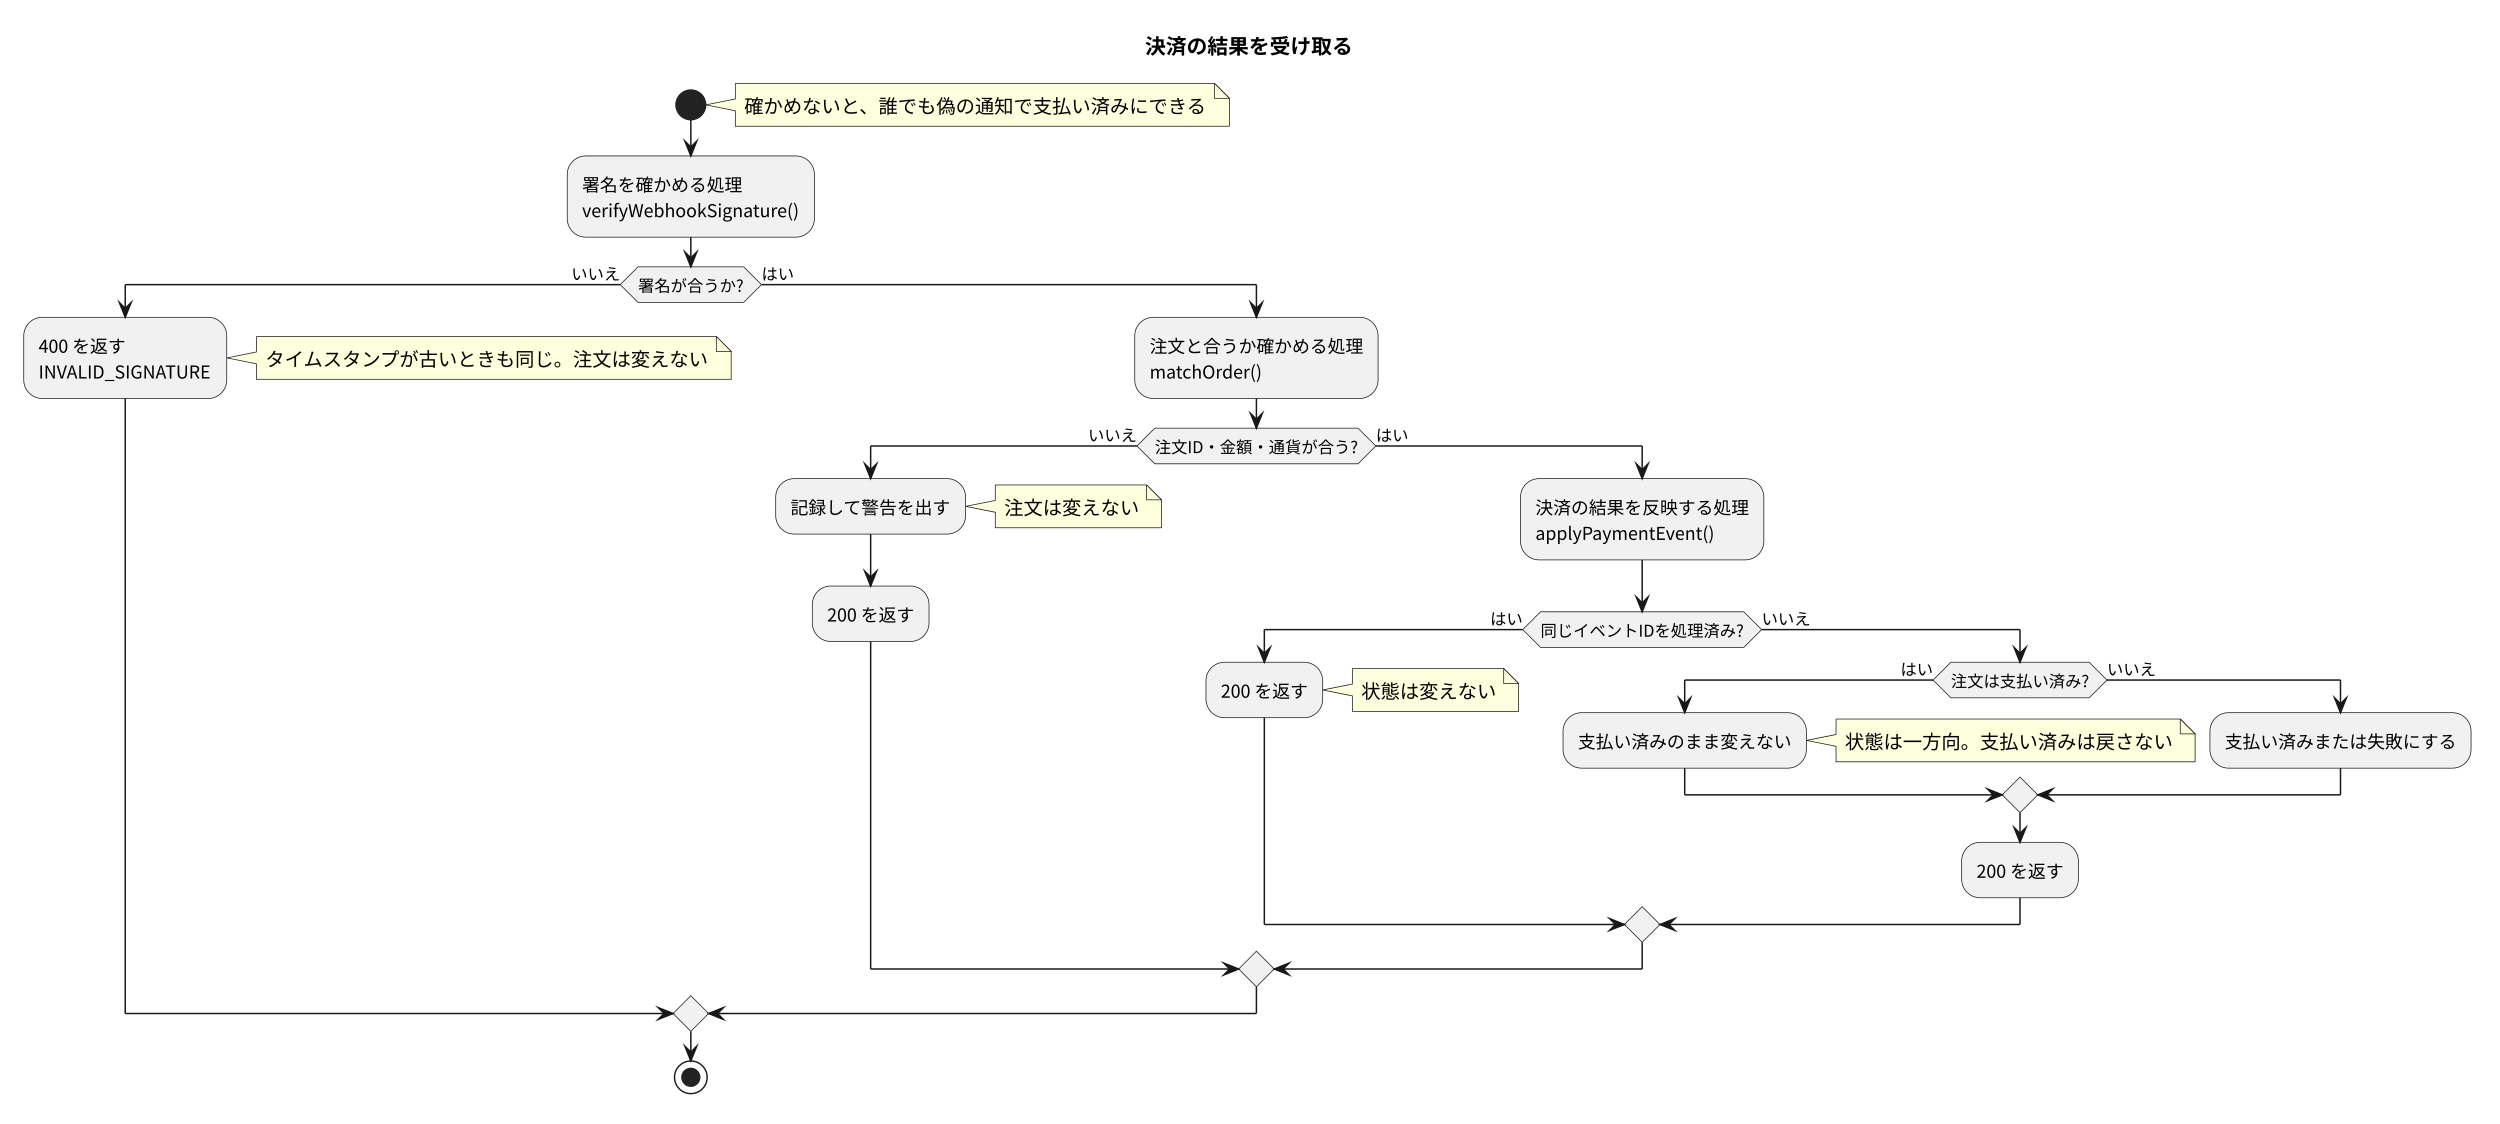
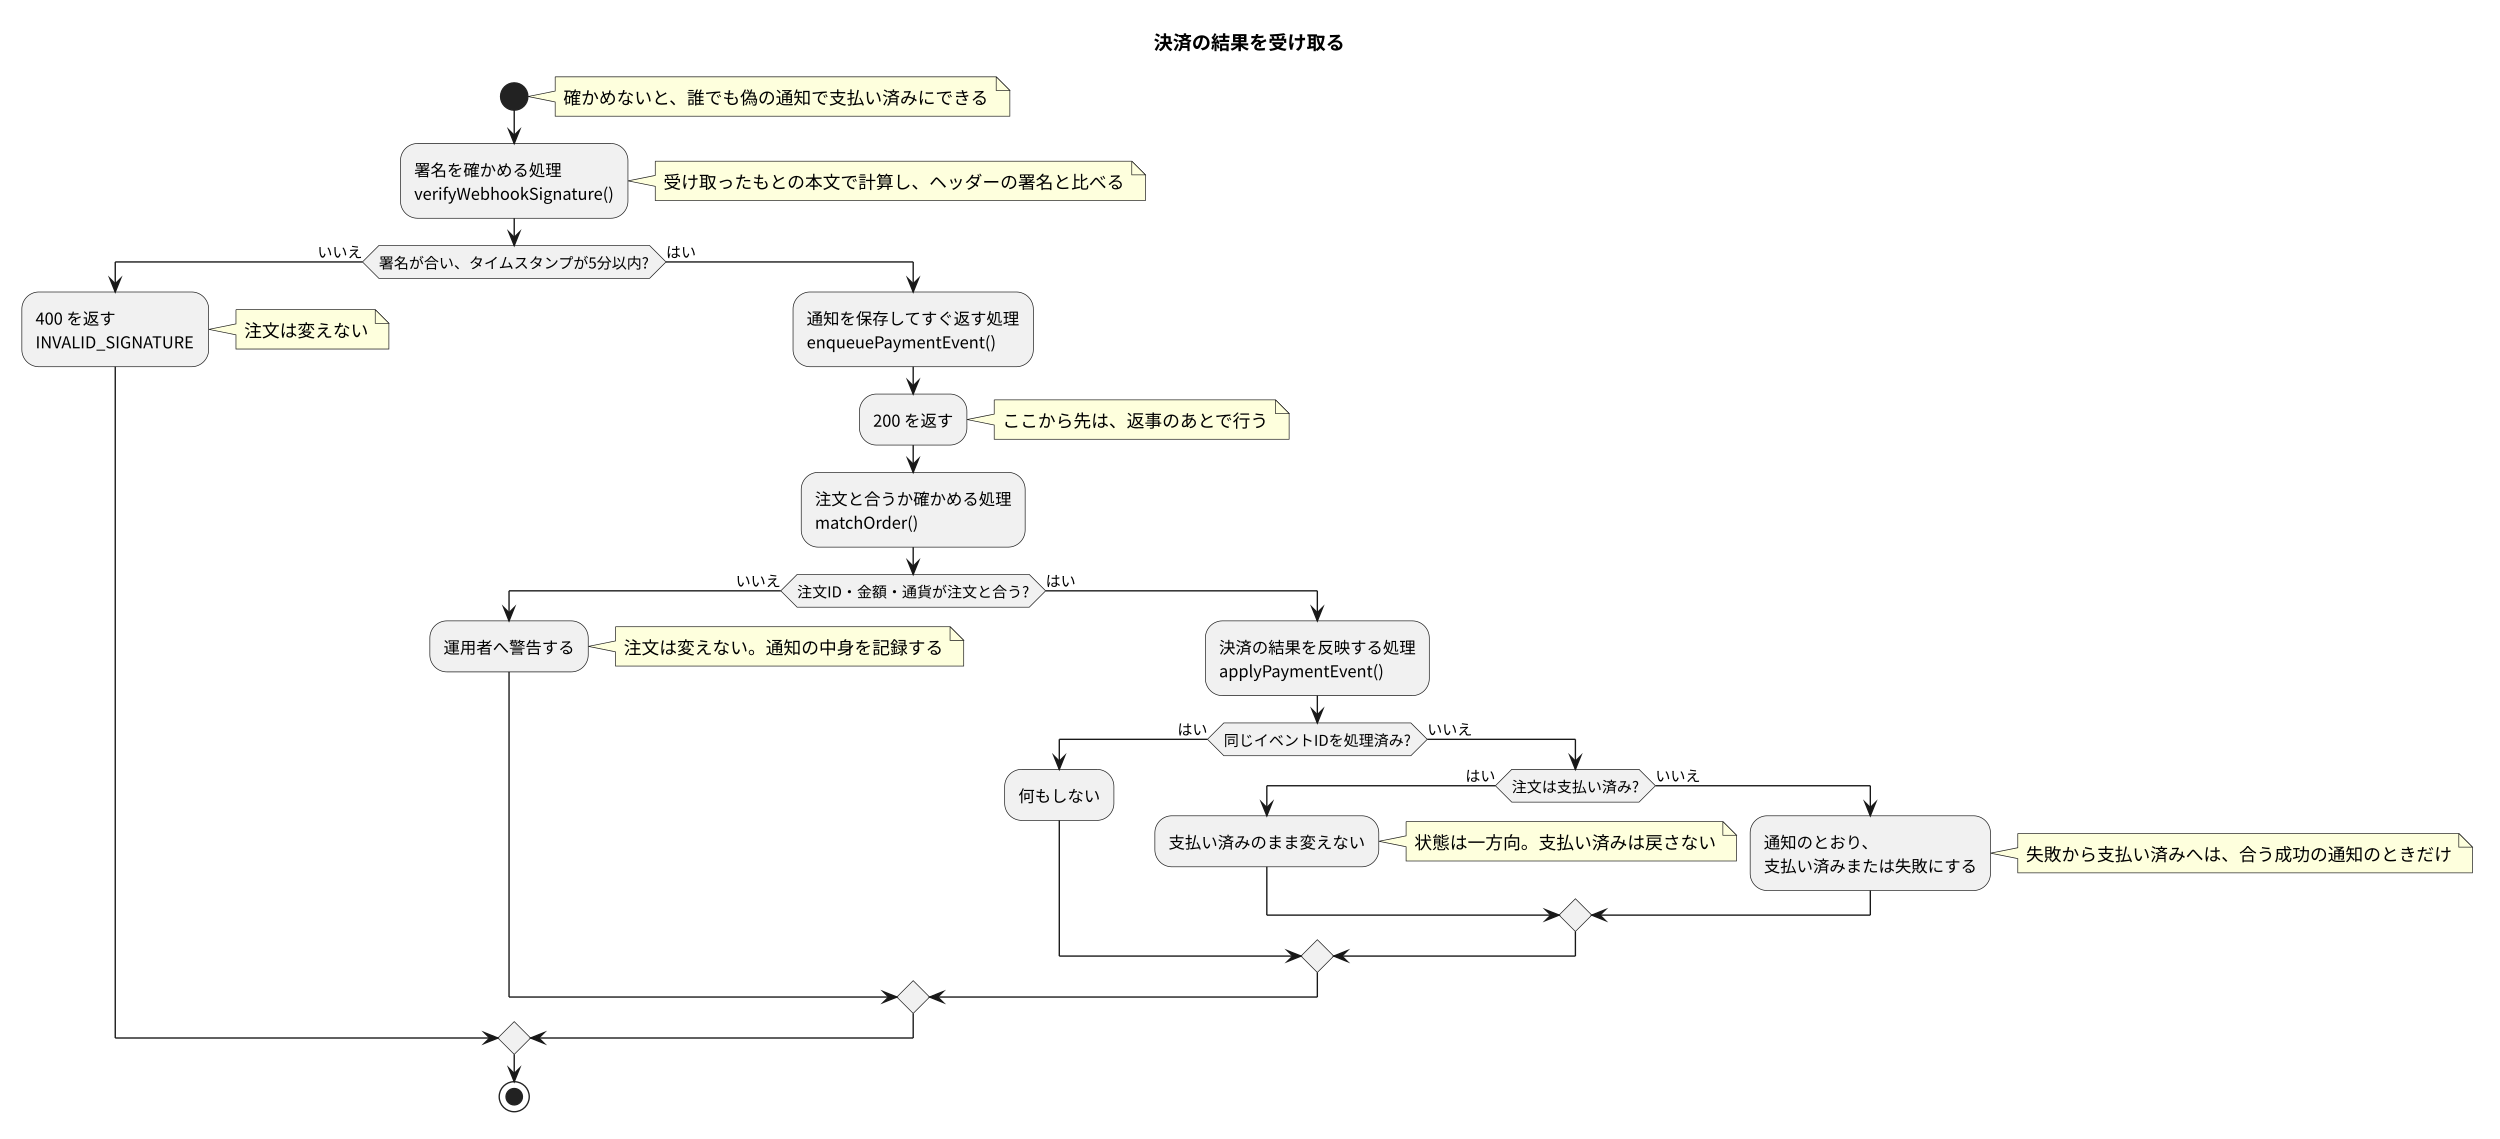
- <svg xmlns="http://www.w3.org/2000/svg" version="1.1" data-diagram-type="ACTIVITY" style="width:1685px;height:757px;background:#FFFFFF;" width="1685px" height="757px" viewBox="0 0 1685 757" zoomAndPan="magnify" preserveAspectRatio="none" contentStyleType="text/css">
+ <svg xmlns="http://www.w3.org/2000/svg" version="1.1" data-diagram-type="ACTIVITY" style="width:1831px;height:834px;background:#FFFFFF;" width="1831px" height="834px" viewBox="0 0 1831 834" zoomAndPan="magnify" preserveAspectRatio="none" contentStyleType="text/css">
  <defs />
  <g font-family="sans-serif" lengthAdjust="spacing">
    <g class="title" data-source-line="7">
-       <text x="771.747" y="36.24" fill="#000" font-size="14" textLength="139.999" font-weight="700" font-family="'Noto Sans CJK JP'">決済の結果を受け取る</text>
+       <text x="844.913" y="36.24" fill="#000" font-size="14" textLength="139.999" font-weight="700" font-family="'Noto Sans CJK JP'">決済の結果を受け取る</text>
    </g>
-     <path d="M495.617,56.272 L495.617,66.684 L475.617,70.684 L495.617,74.684 L495.617,85.096 A0,0 0 0 0 495.617,85.096 L828.617,85.096 A0,0 0 0 0 828.617,85.096 L828.617,66.272 L818.617,56.272 L495.617,56.272 A0,0 0 0 0 495.617,56.272" style="stroke:#181818;stroke-width:0.5;" fill="#FEFFDD" />
-     <path d="M818.617,56.272 L818.617,66.272 L828.617,66.272 L818.617,56.272" style="stroke:#181818;stroke-width:0.5;" fill="#FEFFDD" />
-     <text x="501.617" y="76.352" fill="#000" font-size="13" textLength="312" font-family="'Noto Sans CJK JP'">確かめないと、誰でも偽の通知で支払い済みにできる</text>
-     <ellipse cx="465.617" cy="70.684" rx="10" ry="10" fill="#222" style="stroke:#222;stroke-width:1;" />
-     <rect x="382.326" y="105.096" width="166.581" height="54.752" fill="#F1F1F1" style="stroke:#181818;stroke-width:0.5;" rx="12.5" ry="12.5" />
-     <text x="392.326" y="129.016" fill="#000" font-size="12" textLength="108.001" font-family="'Noto Sans CJK JP'">署名を確かめる処理</text>
-     <text x="392.326" y="146.392" fill="#000" font-size="12" textLength="146.581" font-family="'Noto Sans CJK JP'">verifyWebhookSignature()</text>
-     <polygon points="430.01,179.848,501.223,179.848,513.223,191.848,501.223,203.848,430.01,203.848,418.01,191.848,430.01,179.848" fill="#F1F1F1" style="stroke:#181818;stroke-width:0.5;stroke-linejoin:miter;stroke-miterlimit:10;" />
-     <text x="430.01" y="196.644" fill="#000" font-size="11" textLength="71.214" font-family="'Noto Sans CJK JP'">署名が合うか?</text>
-     <text x="385.01" y="188.68" fill="#000" font-size="11" textLength="33" font-family="'Noto Sans CJK JP'">いいえ</text>
-     <text x="513.223" y="188.68" fill="#000" font-size="11" textLength="22" font-family="'Noto Sans CJK JP'">はい</text>
-     <path d="M172.821,226.812 L172.821,237.224 L152.821,241.224 L172.821,245.224 L172.821,255.636 A0,0 0 0 0 172.821,255.636 L492.821,255.636 A0,0 0 0 0 492.821,255.636 L492.821,236.812 L482.821,226.812 L172.821,226.812 A0,0 0 0 0 172.821,226.812" style="stroke:#181818;stroke-width:0.5;" fill="#FEFFDD" />
-     <path d="M482.821,226.812 L482.821,236.812 L492.821,236.812 L482.821,226.812" style="stroke:#181818;stroke-width:0.5;" fill="#FEFFDD" />
-     <text x="178.821" y="246.892" fill="#000" font-size="13" textLength="299" font-family="'Noto Sans CJK JP'">タイムスタンプが古いときも同じ。注文は変えない</text>
+     <path d="M406.616,56.272 L406.616,66.684 L386.616,70.684 L406.616,74.684 L406.616,85.096 A0,0 0 0 0 406.616,85.096 L739.617,85.096 A0,0 0 0 0 739.617,85.096 L739.617,66.272 L729.617,56.272 L406.616,56.272 A0,0 0 0 0 406.616,56.272" style="stroke:#181818;stroke-width:0.5;" fill="#FEFFDD" />
+     <path d="M729.617,56.272 L729.617,66.272 L739.617,66.272 L729.617,56.272" style="stroke:#181818;stroke-width:0.5;" fill="#FEFFDD" />
+     <text x="412.616" y="76.352" fill="#000" font-size="13" textLength="312" font-family="'Noto Sans CJK JP'">確かめないと、誰でも偽の通知で支払い済みにできる</text>
+     <ellipse cx="376.616" cy="70.684" rx="10" ry="10" fill="#222" style="stroke:#222;stroke-width:1;" />
+     <path d="M479.907,118.06 L479.907,128.472 L459.907,132.472 L479.907,136.472 L479.907,146.884 A0,0 0 0 0 479.907,146.884 L838.907,146.884 A0,0 0 0 0 838.907,146.884 L838.907,128.06 L828.907,118.06 L479.907,118.06 A0,0 0 0 0 479.907,118.06" style="stroke:#181818;stroke-width:0.5;" fill="#FEFFDD" />
+     <path d="M828.907,118.06 L828.907,128.06 L838.907,128.06 L828.907,118.06" style="stroke:#181818;stroke-width:0.5;" fill="#FEFFDD" />
+     <text x="485.907" y="138.14" fill="#000" font-size="13" textLength="338" font-family="'Noto Sans CJK JP'">受け取ったもとの本文で計算し、ヘッダーの署名と比べる</text>
+     <rect x="293.326" y="105.096" width="166.581" height="54.752" fill="#F1F1F1" style="stroke:#181818;stroke-width:0.5;" rx="12.5" ry="12.5" />
+     <text x="303.326" y="129.016" fill="#000" font-size="12" textLength="108.001" font-family="'Noto Sans CJK JP'">署名を確かめる処理</text>
+     <text x="303.326" y="146.392" fill="#000" font-size="12" textLength="146.581" font-family="'Noto Sans CJK JP'">verifyWebhookSignature()</text>
+     <polygon points="277.457,179.848,475.775,179.848,487.775,191.848,475.775,203.848,277.457,203.848,265.457,191.848,277.457,179.848" fill="#F1F1F1" style="stroke:#181818;stroke-width:0.5;stroke-linejoin:miter;stroke-miterlimit:10;" />
+     <text x="277.457" y="196.644" fill="#000" font-size="11" textLength="198.318" font-family="'Noto Sans CJK JP'">署名が合い、タイムスタンプが5分以内?</text>
+     <text x="232.458" y="188.68" fill="#000" font-size="11" textLength="33" font-family="'Noto Sans CJK JP'">いいえ</text>
+     <text x="487.775" y="188.68" fill="#000" font-size="11" textLength="22" font-family="'Noto Sans CJK JP'">はい</text>
+     <path d="M172.821,226.812 L172.821,237.224 L152.821,241.224 L172.821,245.224 L172.821,255.636 A0,0 0 0 0 172.821,255.636 L284.821,255.636 A0,0 0 0 0 284.821,255.636 L284.821,236.812 L274.821,226.812 L172.821,226.812 A0,0 0 0 0 172.821,226.812" style="stroke:#181818;stroke-width:0.5;" fill="#FEFFDD" />
+     <path d="M274.821,226.812 L274.821,236.812 L284.821,236.812 L274.821,226.812" style="stroke:#181818;stroke-width:0.5;" fill="#FEFFDD" />
+     <text x="178.821" y="246.892" fill="#000" font-size="13" textLength="91" font-family="'Noto Sans CJK JP'">注文は変えない</text>
    <rect x="16" y="213.848" width="136.821" height="54.752" fill="#F1F1F1" style="stroke:#181818;stroke-width:0.5;" rx="12.5" ry="12.5" />
    <text x="26" y="237.768" fill="#000" font-size="12" textLength="58.668" font-family="'Noto Sans CJK JP'">400 を返す</text>
    <text x="26" y="255.144" fill="#000" font-size="12" textLength="116.821" font-family="'Noto Sans CJK JP'">INVALID_SIGNATURE</text>
-     <rect x="764.822" y="213.848" width="164.001" height="54.752" fill="#F1F1F1" style="stroke:#181818;stroke-width:0.5;" rx="12.5" ry="12.5" />
-     <text x="774.822" y="237.768" fill="#000" font-size="12" textLength="144.001" font-family="'Noto Sans CJK JP'">注文と合うか確かめる処理</text>
-     <text x="774.822" y="255.144" fill="#000" font-size="12" textLength="76.213" font-family="'Noto Sans CJK JP'">matchOrder()</text>
-     <polygon points="778.321,288.6,915.325,288.6,927.325,300.6,915.325,312.6,778.321,312.6,766.321,300.6,778.321,288.6" fill="#F1F1F1" style="stroke:#181818;stroke-width:0.5;stroke-linejoin:miter;stroke-miterlimit:10;" />
-     <text x="778.321" y="305.396" fill="#000" font-size="11" textLength="137.004" font-family="'Noto Sans CJK JP'">注文ID・金額・通貨が合う?</text>
-     <text x="733.321" y="297.432" fill="#000" font-size="11" textLength="33" font-family="'Noto Sans CJK JP'">いいえ</text>
-     <text x="927.325" y="297.432" fill="#000" font-size="11" textLength="22" font-family="'Noto Sans CJK JP'">はい</text>
-     <path d="M670.822,326.876 L670.822,337.288 L650.822,341.288 L670.822,345.288 L670.822,355.7 A0,0 0 0 0 670.822,355.7 L782.822,355.7 A0,0 0 0 0 782.822,355.7 L782.822,336.876 L772.822,326.876 L670.822,326.876 A0,0 0 0 0 670.822,326.876" style="stroke:#181818;stroke-width:0.5;" fill="#FEFFDD" />
-     <path d="M772.822,326.876 L772.822,336.876 L782.822,336.876 L772.822,326.876" style="stroke:#181818;stroke-width:0.5;" fill="#FEFFDD" />
-     <text x="676.822" y="346.956" fill="#000" font-size="13" textLength="91" font-family="'Noto Sans CJK JP'">注文は変えない</text>
-     <rect x="522.821" y="322.6" width="128.001" height="37.376" fill="#F1F1F1" style="stroke:#181818;stroke-width:0.5;" rx="12.5" ry="12.5" />
-     <text x="532.821" y="346.521" fill="#000" font-size="12" textLength="108.001" font-family="'Noto Sans CJK JP'">記録して警告を出す</text>
-     <rect x="547.487" y="394.977" width="78.668" height="37.376" fill="#F1F1F1" style="stroke:#181818;stroke-width:0.5;" rx="12.5" ry="12.5" />
-     <text x="557.487" y="418.897" fill="#000" font-size="12" textLength="58.668" font-family="'Noto Sans CJK JP'">200 を返す</text>
-     <rect x="1024.824" y="322.6" width="164.001" height="54.752" fill="#F1F1F1" style="stroke:#181818;stroke-width:0.5;" rx="12.5" ry="12.5" />
-     <text x="1034.824" y="346.521" fill="#000" font-size="12" textLength="144.001" font-family="'Noto Sans CJK JP'">決済の結果を反映する処理</text>
-     <text x="1034.824" y="363.897" fill="#000" font-size="12" textLength="121.429" font-family="'Noto Sans CJK JP'">applyPaymentEvent()</text>
-     <polygon points="1038.322,412.353,1175.326,412.353,1187.326,424.353,1175.326,436.353,1038.322,436.353,1026.322,424.353,1038.322,412.353" fill="#F1F1F1" style="stroke:#181818;stroke-width:0.5;stroke-linejoin:miter;stroke-miterlimit:10;" />
-     <text x="1038.322" y="429.149" fill="#000" font-size="11" textLength="137.004" font-family="'Noto Sans CJK JP'">同じイベントIDを処理済み?</text>
-     <text x="1004.322" y="421.185" fill="#000" font-size="11" textLength="22" font-family="'Noto Sans CJK JP'">はい</text>
-     <text x="1187.326" y="421.185" fill="#000" font-size="11" textLength="33" font-family="'Noto Sans CJK JP'">いいえ</text>
-     <path d="M911.49,450.629 L911.49,461.041 L891.49,465.041 L911.49,469.041 L911.49,479.453 A0,0 0 0 0 911.49,479.453 L1023.491,479.453 A0,0 0 0 0 1023.491,479.453 L1023.491,460.629 L1013.491,450.629 L911.49,450.629 A0,0 0 0 0 911.49,450.629" style="stroke:#181818;stroke-width:0.5;" fill="#FEFFDD" />
-     <path d="M1013.491,450.629 L1013.491,460.629 L1023.491,460.629 L1013.491,450.629" style="stroke:#181818;stroke-width:0.5;" fill="#FEFFDD" />
-     <text x="917.49" y="470.709" fill="#000" font-size="13" textLength="91" font-family="'Noto Sans CJK JP'">状態は変えない</text>
-     <rect x="812.822" y="446.353" width="78.668" height="37.376" fill="#F1F1F1" style="stroke:#181818;stroke-width:0.5;" rx="12.5" ry="12.5" />
-     <text x="822.822" y="470.273" fill="#000" font-size="12" textLength="58.668" font-family="'Noto Sans CJK JP'">200 を返す</text>
-     <polygon points="1314.885,446.353,1408.099,446.353,1420.099,458.353,1408.099,470.353,1314.885,470.353,1302.885,458.353,1314.885,446.353" fill="#F1F1F1" style="stroke:#181818;stroke-width:0.5;stroke-linejoin:miter;stroke-miterlimit:10;" />
-     <text x="1314.885" y="463.149" fill="#000" font-size="11" textLength="93.213" font-family="'Noto Sans CJK JP'">注文は支払い済み?</text>
-     <text x="1280.885" y="455.185" fill="#000" font-size="11" textLength="22" font-family="'Noto Sans CJK JP'">はい</text>
-     <text x="1420.099" y="455.185" fill="#000" font-size="11" textLength="33" font-family="'Noto Sans CJK JP'">いいえ</text>
-     <path d="M1237.492,484.629 L1237.492,495.041 L1217.492,499.041 L1237.492,503.041 L1237.492,513.453 A0,0 0 0 0 1237.492,513.453 L1479.492,513.453 A0,0 0 0 0 1479.492,513.453 L1479.492,494.629 L1469.492,484.629 L1237.492,484.629 A0,0 0 0 0 1237.492,484.629" style="stroke:#181818;stroke-width:0.5;" fill="#FEFFDD" />
-     <path d="M1469.492,484.629 L1469.492,494.629 L1479.492,494.629 L1469.492,484.629" style="stroke:#181818;stroke-width:0.5;" fill="#FEFFDD" />
-     <text x="1243.492" y="504.709" fill="#000" font-size="13" textLength="221" font-family="'Noto Sans CJK JP'">状態は一方向。支払い済みは戻さない</text>
-     <rect x="1053.491" y="480.353" width="164.001" height="37.376" fill="#F1F1F1" style="stroke:#181818;stroke-width:0.5;" rx="12.5" ry="12.5" />
-     <text x="1063.491" y="504.273" fill="#000" font-size="12" textLength="144.001" font-family="'Noto Sans CJK JP'">支払い済みのまま変えない</text>
-     <rect x="1489.492" y="480.353" width="176.001" height="37.376" fill="#F1F1F1" style="stroke:#181818;stroke-width:0.5;" rx="12.5" ry="12.5" />
-     <text x="1499.492" y="504.273" fill="#000" font-size="12" textLength="156.001" font-family="'Noto Sans CJK JP'">支払い済みまたは失敗にする</text>
-     <polygon points="1361.492,523.729,1373.492,535.729,1361.492,547.729,1349.492,535.729,1361.492,523.729" fill="#F1F1F1" style="stroke:#181818;stroke-width:0.5;stroke-linejoin:miter;stroke-miterlimit:10;" />
-     <rect x="1322.158" y="567.729" width="78.668" height="37.376" fill="#F1F1F1" style="stroke:#181818;stroke-width:0.5;" rx="12.5" ry="12.5" />
-     <text x="1332.158" y="591.649" fill="#000" font-size="12" textLength="58.668" font-family="'Noto Sans CJK JP'">200 を返す</text>
-     <polygon points="1106.824,611.105,1118.824,623.105,1106.824,635.105,1094.824,623.105,1106.824,611.105" fill="#F1F1F1" style="stroke:#181818;stroke-width:0.5;stroke-linejoin:miter;stroke-miterlimit:10;" />
-     <polygon points="846.823,641.105,858.823,653.105,846.823,665.105,834.823,653.105,846.823,641.105" fill="#F1F1F1" style="stroke:#181818;stroke-width:0.5;stroke-linejoin:miter;stroke-miterlimit:10;" />
-     <polygon points="465.617,671.105,477.617,683.105,465.617,695.105,453.617,683.105,465.617,671.105" fill="#F1F1F1" style="stroke:#181818;stroke-width:0.5;stroke-linejoin:miter;stroke-miterlimit:10;" />
-     <ellipse cx="465.617" cy="726.105" rx="11" ry="11" fill="none" style="stroke:#222;stroke-width:1;" />
-     <ellipse cx="465.617" cy="726.105" rx="6" ry="6" fill="#222" style="stroke:#222;stroke-width:1;" />
-     <line x1="465.617" y1="80.684" x2="465.617" y2="105.096" style="stroke:#181818;stroke-width:1;" />
-     <polygon points="461.617,95.096,465.617,105.096,469.617,95.096,465.617,99.096" fill="#181818" style="stroke:#181818;stroke-width:1;stroke-linejoin:miter;stroke-miterlimit:10;" />
-     <line x1="586.822" y1="359.977" x2="586.822" y2="394.977" style="stroke:#181818;stroke-width:1;" />
-     <polygon points="582.822,384.977,586.822,394.977,590.822,384.977,586.822,388.977" fill="#181818" style="stroke:#181818;stroke-width:1;stroke-linejoin:miter;stroke-miterlimit:10;" />
-     <line x1="1302.885" y1="458.353" x2="1135.491" y2="458.353" style="stroke:#181818;stroke-width:1;" />
-     <line x1="1135.491" y1="458.353" x2="1135.491" y2="480.353" style="stroke:#181818;stroke-width:1;" />
-     <polygon points="1131.491,470.353,1135.491,480.353,1139.491,470.353,1135.491,474.353" fill="#181818" style="stroke:#181818;stroke-width:1;stroke-linejoin:miter;stroke-miterlimit:10;" />
-     <line x1="1420.099" y1="458.353" x2="1577.493" y2="458.353" style="stroke:#181818;stroke-width:1;" />
-     <line x1="1577.493" y1="458.353" x2="1577.493" y2="480.353" style="stroke:#181818;stroke-width:1;" />
-     <polygon points="1573.493,470.353,1577.493,480.353,1581.493,470.353,1577.493,474.353" fill="#181818" style="stroke:#181818;stroke-width:1;stroke-linejoin:miter;stroke-miterlimit:10;" />
-     <line x1="1135.491" y1="517.729" x2="1135.491" y2="535.729" style="stroke:#181818;stroke-width:1;" />
-     <line x1="1135.491" y1="535.729" x2="1349.492" y2="535.729" style="stroke:#181818;stroke-width:1;" />
-     <polygon points="1339.492,531.729,1349.492,535.729,1339.492,539.729,1343.492,535.729" fill="#181818" style="stroke:#181818;stroke-width:1;stroke-linejoin:miter;stroke-miterlimit:10;" />
-     <line x1="1577.493" y1="517.729" x2="1577.493" y2="535.729" style="stroke:#181818;stroke-width:1;" />
-     <line x1="1577.493" y1="535.729" x2="1373.492" y2="535.729" style="stroke:#181818;stroke-width:1;" />
-     <polygon points="1383.492,531.729,1373.492,535.729,1383.492,539.729,1379.492,535.729" fill="#181818" style="stroke:#181818;stroke-width:1;stroke-linejoin:miter;stroke-miterlimit:10;" />
-     <line x1="1361.492" y1="547.729" x2="1361.492" y2="567.729" style="stroke:#181818;stroke-width:1;" />
-     <polygon points="1357.492,557.729,1361.492,567.729,1365.492,557.729,1361.492,561.729" fill="#181818" style="stroke:#181818;stroke-width:1;stroke-linejoin:miter;stroke-miterlimit:10;" />
-     <line x1="1026.322" y1="424.353" x2="852.156" y2="424.353" style="stroke:#181818;stroke-width:1;" />
-     <line x1="852.156" y1="424.353" x2="852.156" y2="446.353" style="stroke:#181818;stroke-width:1;" />
-     <polygon points="848.156,436.353,852.156,446.353,856.156,436.353,852.156,440.353" fill="#181818" style="stroke:#181818;stroke-width:1;stroke-linejoin:miter;stroke-miterlimit:10;" />
-     <line x1="1187.326" y1="424.353" x2="1361.492" y2="424.353" style="stroke:#181818;stroke-width:1;" />
-     <line x1="1361.492" y1="424.353" x2="1361.492" y2="446.353" style="stroke:#181818;stroke-width:1;" />
-     <polygon points="1357.492,436.353,1361.492,446.353,1365.492,436.353,1361.492,440.353" fill="#181818" style="stroke:#181818;stroke-width:1;stroke-linejoin:miter;stroke-miterlimit:10;" />
-     <line x1="852.156" y1="483.729" x2="852.156" y2="623.105" style="stroke:#181818;stroke-width:1;" />
-     <line x1="852.156" y1="623.105" x2="1094.824" y2="623.105" style="stroke:#181818;stroke-width:1;" />
-     <polygon points="1084.824,619.105,1094.824,623.105,1084.824,627.105,1088.824,623.105" fill="#181818" style="stroke:#181818;stroke-width:1;stroke-linejoin:miter;stroke-miterlimit:10;" />
-     <line x1="1361.492" y1="605.105" x2="1361.492" y2="623.105" style="stroke:#181818;stroke-width:1;" />
-     <line x1="1361.492" y1="623.105" x2="1118.824" y2="623.105" style="stroke:#181818;stroke-width:1;" />
-     <polygon points="1128.824,619.105,1118.824,623.105,1128.824,627.105,1124.824,623.105" fill="#181818" style="stroke:#181818;stroke-width:1;stroke-linejoin:miter;stroke-miterlimit:10;" />
-     <line x1="1106.824" y1="377.353" x2="1106.824" y2="412.353" style="stroke:#181818;stroke-width:1;" />
-     <polygon points="1102.824,402.353,1106.824,412.353,1110.824,402.353,1106.824,406.353" fill="#181818" style="stroke:#181818;stroke-width:1;stroke-linejoin:miter;stroke-miterlimit:10;" />
-     <line x1="766.321" y1="300.6" x2="586.822" y2="300.6" style="stroke:#181818;stroke-width:1;" />
-     <line x1="586.822" y1="300.6" x2="586.822" y2="322.6" style="stroke:#181818;stroke-width:1;" />
-     <polygon points="582.822,312.6,586.822,322.6,590.822,312.6,586.822,316.6" fill="#181818" style="stroke:#181818;stroke-width:1;stroke-linejoin:miter;stroke-miterlimit:10;" />
-     <line x1="927.325" y1="300.6" x2="1106.824" y2="300.6" style="stroke:#181818;stroke-width:1;" />
-     <line x1="1106.824" y1="300.6" x2="1106.824" y2="322.6" style="stroke:#181818;stroke-width:1;" />
-     <polygon points="1102.824,312.6,1106.824,322.6,1110.824,312.6,1106.824,316.6" fill="#181818" style="stroke:#181818;stroke-width:1;stroke-linejoin:miter;stroke-miterlimit:10;" />
-     <line x1="586.822" y1="432.353" x2="586.822" y2="653.105" style="stroke:#181818;stroke-width:1;" />
-     <line x1="586.822" y1="653.105" x2="834.823" y2="653.105" style="stroke:#181818;stroke-width:1;" />
-     <polygon points="824.823,649.105,834.823,653.105,824.823,657.105,828.823,653.105" fill="#181818" style="stroke:#181818;stroke-width:1;stroke-linejoin:miter;stroke-miterlimit:10;" />
-     <line x1="1106.824" y1="635.105" x2="1106.824" y2="653.105" style="stroke:#181818;stroke-width:1;" />
-     <line x1="1106.824" y1="653.105" x2="858.823" y2="653.105" style="stroke:#181818;stroke-width:1;" />
-     <polygon points="868.823,649.105,858.823,653.105,868.823,657.105,864.823,653.105" fill="#181818" style="stroke:#181818;stroke-width:1;stroke-linejoin:miter;stroke-miterlimit:10;" />
-     <line x1="846.823" y1="268.6" x2="846.823" y2="288.6" style="stroke:#181818;stroke-width:1;" />
-     <polygon points="842.823,278.6,846.823,288.6,850.823,278.6,846.823,282.6" fill="#181818" style="stroke:#181818;stroke-width:1;stroke-linejoin:miter;stroke-miterlimit:10;" />
-     <line x1="418.01" y1="191.848" x2="84.41" y2="191.848" style="stroke:#181818;stroke-width:1;" />
+     <rect x="580.821" y="213.848" width="176.001" height="54.752" fill="#F1F1F1" style="stroke:#181818;stroke-width:0.5;" rx="12.5" ry="12.5" />
+     <text x="590.821" y="237.768" fill="#000" font-size="12" textLength="156.001" font-family="'Noto Sans CJK JP'">通知を保存してすぐ返す処理</text>
+     <text x="590.821" y="255.144" fill="#000" font-size="12" textLength="139.405" font-family="'Noto Sans CJK JP'">enqueuePaymentEvent()</text>
+     <path d="M728.156,292.876 L728.156,303.288 L708.156,307.288 L728.156,311.288 L728.156,321.7 A0,0 0 0 0 728.156,321.7 L944.157,321.7 A0,0 0 0 0 944.157,321.7 L944.157,302.876 L934.157,292.876 L728.156,292.876 A0,0 0 0 0 728.156,292.876" style="stroke:#181818;stroke-width:0.5;" fill="#FEFFDD" />
+     <path d="M934.157,292.876 L934.157,302.876 L944.157,302.876 L934.157,292.876" style="stroke:#181818;stroke-width:0.5;" fill="#FEFFDD" />
+     <text x="734.156" y="312.956" fill="#000" font-size="13" textLength="195" font-family="'Noto Sans CJK JP'">ここから先は、返事のあとで行う</text>
+     <rect x="629.488" y="288.6" width="78.668" height="37.376" fill="#F1F1F1" style="stroke:#181818;stroke-width:0.5;" rx="12.5" ry="12.5" />
+     <text x="639.488" y="312.521" fill="#000" font-size="12" textLength="58.668" font-family="'Noto Sans CJK JP'">200 を返す</text>
+     <rect x="586.822" y="345.977" width="164.001" height="54.752" fill="#F1F1F1" style="stroke:#181818;stroke-width:0.5;" rx="12.5" ry="12.5" />
+     <text x="596.822" y="369.897" fill="#000" font-size="12" textLength="144.001" font-family="'Noto Sans CJK JP'">注文と合うか確かめる処理</text>
+     <text x="596.822" y="387.273" fill="#000" font-size="12" textLength="76.213" font-family="'Noto Sans CJK JP'">matchOrder()</text>
+     <polygon points="583.82,420.729,753.824,420.729,765.824,432.729,753.824,444.729,583.82,444.729,571.82,432.729,583.82,420.729" fill="#F1F1F1" style="stroke:#181818;stroke-width:0.5;stroke-linejoin:miter;stroke-miterlimit:10;" />
+     <text x="583.82" y="437.525" fill="#000" font-size="11" textLength="170.004" font-family="'Noto Sans CJK JP'">注文ID・金額・通貨が注文と合う?</text>
+     <text x="538.82" y="429.561" fill="#000" font-size="11" textLength="33" font-family="'Noto Sans CJK JP'">いいえ</text>
+     <text x="765.824" y="429.561" fill="#000" font-size="11" textLength="22" font-family="'Noto Sans CJK JP'">はい</text>
+     <path d="M450.822,459.005 L450.822,469.417 L430.822,473.417 L450.822,477.417 L450.822,487.829 A0,0 0 0 0 450.822,487.829 L705.822,487.829 A0,0 0 0 0 705.822,487.829 L705.822,469.005 L695.822,459.005 L450.822,459.005 A0,0 0 0 0 450.822,459.005" style="stroke:#181818;stroke-width:0.5;" fill="#FEFFDD" />
+     <path d="M695.822,459.005 L695.822,469.005 L705.822,469.005 L695.822,459.005" style="stroke:#181818;stroke-width:0.5;" fill="#FEFFDD" />
+     <text x="456.822" y="479.085" fill="#000" font-size="13" textLength="234" font-family="'Noto Sans CJK JP'">注文は変えない。通知の中身を記録する</text>
+     <rect x="314.821" y="454.729" width="116.001" height="37.376" fill="#F1F1F1" style="stroke:#181818;stroke-width:0.5;" rx="12.5" ry="12.5" />
+     <text x="324.821" y="478.649" fill="#000" font-size="12" textLength="96.001" font-family="'Noto Sans CJK JP'">運用者へ警告する</text>
+     <rect x="882.822" y="454.729" width="164.001" height="54.752" fill="#F1F1F1" style="stroke:#181818;stroke-width:0.5;" rx="12.5" ry="12.5" />
+     <text x="892.822" y="478.649" fill="#000" font-size="12" textLength="144.001" font-family="'Noto Sans CJK JP'">決済の結果を反映する処理</text>
+     <text x="892.822" y="496.025" fill="#000" font-size="12" textLength="121.429" font-family="'Noto Sans CJK JP'">applyPaymentEvent()</text>
+     <polygon points="896.321,529.481,1033.325,529.481,1045.325,541.481,1033.325,553.481,896.321,553.481,884.321,541.481,896.321,529.481" fill="#F1F1F1" style="stroke:#181818;stroke-width:0.5;stroke-linejoin:miter;stroke-miterlimit:10;" />
+     <text x="896.321" y="546.277" fill="#000" font-size="11" textLength="137.004" font-family="'Noto Sans CJK JP'">同じイベントIDを処理済み?</text>
+     <text x="862.321" y="538.313" fill="#000" font-size="11" textLength="22" font-family="'Noto Sans CJK JP'">はい</text>
+     <text x="1045.325" y="538.313" fill="#000" font-size="11" textLength="33" font-family="'Noto Sans CJK JP'">いいえ</text>
+     <rect x="735.822" y="563.481" width="80" height="37.376" fill="#F1F1F1" style="stroke:#181818;stroke-width:0.5;" rx="12.5" ry="12.5" />
+     <text x="745.822" y="587.401" fill="#000" font-size="12" textLength="60" font-family="'Noto Sans CJK JP'">何もしない</text>
+     <polygon points="1107.217,563.481,1200.43,563.481,1212.43,575.481,1200.43,587.481,1107.217,587.481,1095.217,575.481,1107.217,563.481" fill="#F1F1F1" style="stroke:#181818;stroke-width:0.5;stroke-linejoin:miter;stroke-miterlimit:10;" />
+     <text x="1107.217" y="580.277" fill="#000" font-size="11" textLength="93.213" font-family="'Noto Sans CJK JP'">注文は支払い済み?</text>
+     <text x="1073.217" y="572.313" fill="#000" font-size="11" textLength="22" font-family="'Noto Sans CJK JP'">はい</text>
+     <text x="1212.43" y="572.313" fill="#000" font-size="11" textLength="33" font-family="'Noto Sans CJK JP'">いいえ</text>
+     <path d="M1029.823,601.757 L1029.823,612.169 L1009.823,616.169 L1029.823,620.169 L1029.823,630.581 A0,0 0 0 0 1029.823,630.581 L1271.824,630.581 A0,0 0 0 0 1271.824,630.581 L1271.824,611.757 L1261.824,601.757 L1029.823,601.757 A0,0 0 0 0 1029.823,601.757" style="stroke:#181818;stroke-width:0.5;" fill="#FEFFDD" />
+     <path d="M1261.824,601.757 L1261.824,611.757 L1271.824,611.757 L1261.824,601.757" style="stroke:#181818;stroke-width:0.5;" fill="#FEFFDD" />
+     <text x="1035.823" y="621.837" fill="#000" font-size="13" textLength="221" font-family="'Noto Sans CJK JP'">状態は一方向。支払い済みは戻さない</text>
+     <rect x="845.822" y="597.481" width="164.001" height="37.376" fill="#F1F1F1" style="stroke:#181818;stroke-width:0.5;" rx="12.5" ry="12.5" />
+     <text x="855.822" y="621.401" fill="#000" font-size="12" textLength="144.001" font-family="'Noto Sans CJK JP'">支払い済みのまま変えない</text>
+     <path d="M1477.825,610.445 L1477.825,620.857 L1457.825,624.857 L1477.825,628.857 L1477.825,639.269 A0,0 0 0 0 1477.825,639.269 L1810.825,639.269 A0,0 0 0 0 1810.825,639.269 L1810.825,620.445 L1800.825,610.445 L1477.825,610.445 A0,0 0 0 0 1477.825,610.445" style="stroke:#181818;stroke-width:0.5;" fill="#FEFFDD" />
+     <path d="M1800.825,610.445 L1800.825,620.445 L1810.825,620.445 L1800.825,610.445" style="stroke:#181818;stroke-width:0.5;" fill="#FEFFDD" />
+     <text x="1483.825" y="630.525" fill="#000" font-size="13" textLength="312" font-family="'Noto Sans CJK JP'">失敗から支払い済みへは、合う成功の通知のときだけ</text>
+     <rect x="1281.824" y="597.481" width="176.001" height="54.752" fill="#F1F1F1" style="stroke:#181818;stroke-width:0.5;" rx="12.5" ry="12.5" />
+     <text x="1291.824" y="621.401" fill="#000" font-size="12" textLength="84.001" font-family="'Noto Sans CJK JP'">通知のとおり、</text>
+     <text x="1291.824" y="638.777" fill="#000" font-size="12" textLength="156.001" font-family="'Noto Sans CJK JP'">支払い済みまたは失敗にする</text>
+     <polygon points="1153.824,658.233,1165.824,670.233,1153.824,682.233,1141.824,670.233,1153.824,658.233" fill="#F1F1F1" style="stroke:#181818;stroke-width:0.5;stroke-linejoin:miter;stroke-miterlimit:10;" />
+     <polygon points="964.823,688.233,976.823,700.233,964.823,712.233,952.823,700.233,964.823,688.233" fill="#F1F1F1" style="stroke:#181818;stroke-width:0.5;stroke-linejoin:miter;stroke-miterlimit:10;" />
+     <polygon points="668.822,718.233,680.822,730.233,668.822,742.233,656.822,730.233,668.822,718.233" fill="#F1F1F1" style="stroke:#181818;stroke-width:0.5;stroke-linejoin:miter;stroke-miterlimit:10;" />
+     <polygon points="376.616,748.233,388.616,760.233,376.616,772.233,364.616,760.233,376.616,748.233" fill="#F1F1F1" style="stroke:#181818;stroke-width:0.5;stroke-linejoin:miter;stroke-miterlimit:10;" />
+     <ellipse cx="376.616" cy="803.233" rx="11" ry="11" fill="none" style="stroke:#222;stroke-width:1;" />
+     <ellipse cx="376.616" cy="803.233" rx="6" ry="6" fill="#222" style="stroke:#222;stroke-width:1;" />
+     <line x1="376.616" y1="80.684" x2="376.616" y2="105.096" style="stroke:#181818;stroke-width:1;" />
+     <polygon points="372.616,95.096,376.616,105.096,380.616,95.096,376.616,99.096" fill="#181818" style="stroke:#181818;stroke-width:1;stroke-linejoin:miter;stroke-miterlimit:10;" />
+     <line x1="668.822" y1="268.6" x2="668.822" y2="288.6" style="stroke:#181818;stroke-width:1;" />
+     <polygon points="664.822,278.6,668.822,288.6,672.822,278.6,668.822,282.6" fill="#181818" style="stroke:#181818;stroke-width:1;stroke-linejoin:miter;stroke-miterlimit:10;" />
+     <line x1="668.822" y1="325.977" x2="668.822" y2="345.977" style="stroke:#181818;stroke-width:1;" />
+     <polygon points="664.822,335.977,668.822,345.977,672.822,335.977,668.822,339.977" fill="#181818" style="stroke:#181818;stroke-width:1;stroke-linejoin:miter;stroke-miterlimit:10;" />
+     <line x1="1095.217" y1="575.481" x2="927.823" y2="575.481" style="stroke:#181818;stroke-width:1;" />
+     <line x1="927.823" y1="575.481" x2="927.823" y2="597.481" style="stroke:#181818;stroke-width:1;" />
+     <polygon points="923.823,587.481,927.823,597.481,931.823,587.481,927.823,591.481" fill="#181818" style="stroke:#181818;stroke-width:1;stroke-linejoin:miter;stroke-miterlimit:10;" />
+     <line x1="1212.43" y1="575.481" x2="1369.824" y2="575.481" style="stroke:#181818;stroke-width:1;" />
+     <line x1="1369.824" y1="575.481" x2="1369.824" y2="597.481" style="stroke:#181818;stroke-width:1;" />
+     <polygon points="1365.824,587.481,1369.824,597.481,1373.824,587.481,1369.824,591.481" fill="#181818" style="stroke:#181818;stroke-width:1;stroke-linejoin:miter;stroke-miterlimit:10;" />
+     <line x1="927.823" y1="634.857" x2="927.823" y2="670.233" style="stroke:#181818;stroke-width:1;" />
+     <line x1="927.823" y1="670.233" x2="1141.824" y2="670.233" style="stroke:#181818;stroke-width:1;" />
+     <polygon points="1131.824,666.233,1141.824,670.233,1131.824,674.233,1135.824,670.233" fill="#181818" style="stroke:#181818;stroke-width:1;stroke-linejoin:miter;stroke-miterlimit:10;" />
+     <line x1="1369.824" y1="652.233" x2="1369.824" y2="670.233" style="stroke:#181818;stroke-width:1;" />
+     <line x1="1369.824" y1="670.233" x2="1165.824" y2="670.233" style="stroke:#181818;stroke-width:1;" />
+     <polygon points="1175.824,666.233,1165.824,670.233,1175.824,674.233,1171.824,670.233" fill="#181818" style="stroke:#181818;stroke-width:1;stroke-linejoin:miter;stroke-miterlimit:10;" />
+     <line x1="884.321" y1="541.481" x2="775.822" y2="541.481" style="stroke:#181818;stroke-width:1;" />
+     <line x1="775.822" y1="541.481" x2="775.822" y2="563.481" style="stroke:#181818;stroke-width:1;" />
+     <polygon points="771.822,553.481,775.822,563.481,779.822,553.481,775.822,557.481" fill="#181818" style="stroke:#181818;stroke-width:1;stroke-linejoin:miter;stroke-miterlimit:10;" />
+     <line x1="1045.325" y1="541.481" x2="1153.824" y2="541.481" style="stroke:#181818;stroke-width:1;" />
+     <line x1="1153.824" y1="541.481" x2="1153.824" y2="563.481" style="stroke:#181818;stroke-width:1;" />
+     <polygon points="1149.824,553.481,1153.824,563.481,1157.824,553.481,1153.824,557.481" fill="#181818" style="stroke:#181818;stroke-width:1;stroke-linejoin:miter;stroke-miterlimit:10;" />
+     <line x1="775.822" y1="600.857" x2="775.822" y2="700.233" style="stroke:#181818;stroke-width:1;" />
+     <line x1="775.822" y1="700.233" x2="952.823" y2="700.233" style="stroke:#181818;stroke-width:1;" />
+     <polygon points="942.823,696.233,952.823,700.233,942.823,704.233,946.823,700.233" fill="#181818" style="stroke:#181818;stroke-width:1;stroke-linejoin:miter;stroke-miterlimit:10;" />
+     <line x1="1153.824" y1="682.233" x2="1153.824" y2="700.233" style="stroke:#181818;stroke-width:1;" />
+     <line x1="1153.824" y1="700.233" x2="976.823" y2="700.233" style="stroke:#181818;stroke-width:1;" />
+     <polygon points="986.823,696.233,976.823,700.233,986.823,704.233,982.823,700.233" fill="#181818" style="stroke:#181818;stroke-width:1;stroke-linejoin:miter;stroke-miterlimit:10;" />
+     <line x1="964.823" y1="509.481" x2="964.823" y2="529.481" style="stroke:#181818;stroke-width:1;" />
+     <polygon points="960.823,519.481,964.823,529.481,968.823,519.481,964.823,523.481" fill="#181818" style="stroke:#181818;stroke-width:1;stroke-linejoin:miter;stroke-miterlimit:10;" />
+     <line x1="571.82" y1="432.729" x2="372.821" y2="432.729" style="stroke:#181818;stroke-width:1;" />
+     <line x1="372.821" y1="432.729" x2="372.821" y2="454.729" style="stroke:#181818;stroke-width:1;" />
+     <polygon points="368.821,444.729,372.821,454.729,376.821,444.729,372.821,448.729" fill="#181818" style="stroke:#181818;stroke-width:1;stroke-linejoin:miter;stroke-miterlimit:10;" />
+     <line x1="765.824" y1="432.729" x2="964.823" y2="432.729" style="stroke:#181818;stroke-width:1;" />
+     <line x1="964.823" y1="432.729" x2="964.823" y2="454.729" style="stroke:#181818;stroke-width:1;" />
+     <polygon points="960.823,444.729,964.823,454.729,968.823,444.729,964.823,448.729" fill="#181818" style="stroke:#181818;stroke-width:1;stroke-linejoin:miter;stroke-miterlimit:10;" />
+     <line x1="372.821" y1="492.105" x2="372.821" y2="730.233" style="stroke:#181818;stroke-width:1;" />
+     <line x1="372.821" y1="730.233" x2="656.822" y2="730.233" style="stroke:#181818;stroke-width:1;" />
+     <polygon points="646.822,726.233,656.822,730.233,646.822,734.233,650.822,730.233" fill="#181818" style="stroke:#181818;stroke-width:1;stroke-linejoin:miter;stroke-miterlimit:10;" />
+     <line x1="964.823" y1="712.233" x2="964.823" y2="730.233" style="stroke:#181818;stroke-width:1;" />
+     <line x1="964.823" y1="730.233" x2="680.822" y2="730.233" style="stroke:#181818;stroke-width:1;" />
+     <polygon points="690.822,726.233,680.822,730.233,690.822,734.233,686.822,730.233" fill="#181818" style="stroke:#181818;stroke-width:1;stroke-linejoin:miter;stroke-miterlimit:10;" />
+     <line x1="668.822" y1="400.729" x2="668.822" y2="420.729" style="stroke:#181818;stroke-width:1;" />
+     <polygon points="664.822,410.729,668.822,420.729,672.822,410.729,668.822,414.729" fill="#181818" style="stroke:#181818;stroke-width:1;stroke-linejoin:miter;stroke-miterlimit:10;" />
+     <line x1="265.457" y1="191.848" x2="84.41" y2="191.848" style="stroke:#181818;stroke-width:1;" />
    <line x1="84.41" y1="191.848" x2="84.41" y2="213.848" style="stroke:#181818;stroke-width:1;" />
    <polygon points="80.41,203.848,84.41,213.848,88.41,203.848,84.41,207.848" fill="#181818" style="stroke:#181818;stroke-width:1;stroke-linejoin:miter;stroke-miterlimit:10;" />
-     <line x1="513.223" y1="191.848" x2="846.823" y2="191.848" style="stroke:#181818;stroke-width:1;" />
-     <line x1="846.823" y1="191.848" x2="846.823" y2="213.848" style="stroke:#181818;stroke-width:1;" />
-     <polygon points="842.823,203.848,846.823,213.848,850.823,203.848,846.823,207.848" fill="#181818" style="stroke:#181818;stroke-width:1;stroke-linejoin:miter;stroke-miterlimit:10;" />
-     <line x1="84.41" y1="268.6" x2="84.41" y2="683.105" style="stroke:#181818;stroke-width:1;" />
-     <line x1="84.41" y1="683.105" x2="453.617" y2="683.105" style="stroke:#181818;stroke-width:1;" />
-     <polygon points="443.617,679.105,453.617,683.105,443.617,687.105,447.617,683.105" fill="#181818" style="stroke:#181818;stroke-width:1;stroke-linejoin:miter;stroke-miterlimit:10;" />
-     <line x1="846.823" y1="665.105" x2="846.823" y2="683.105" style="stroke:#181818;stroke-width:1;" />
-     <line x1="846.823" y1="683.105" x2="477.617" y2="683.105" style="stroke:#181818;stroke-width:1;" />
-     <polygon points="487.617,679.105,477.617,683.105,487.617,687.105,483.617,683.105" fill="#181818" style="stroke:#181818;stroke-width:1;stroke-linejoin:miter;stroke-miterlimit:10;" />
-     <line x1="465.617" y1="159.848" x2="465.617" y2="179.848" style="stroke:#181818;stroke-width:1;" />
-     <polygon points="461.617,169.848,465.617,179.848,469.617,169.848,465.617,173.848" fill="#181818" style="stroke:#181818;stroke-width:1;stroke-linejoin:miter;stroke-miterlimit:10;" />
-     <line x1="465.617" y1="695.105" x2="465.617" y2="715.105" style="stroke:#181818;stroke-width:1;" />
-     <polygon points="461.617,705.105,465.617,715.105,469.617,705.105,465.617,709.105" fill="#181818" style="stroke:#181818;stroke-width:1;stroke-linejoin:miter;stroke-miterlimit:10;" />
+     <line x1="487.775" y1="191.848" x2="668.822" y2="191.848" style="stroke:#181818;stroke-width:1;" />
+     <line x1="668.822" y1="191.848" x2="668.822" y2="213.848" style="stroke:#181818;stroke-width:1;" />
+     <polygon points="664.822,203.848,668.822,213.848,672.822,203.848,668.822,207.848" fill="#181818" style="stroke:#181818;stroke-width:1;stroke-linejoin:miter;stroke-miterlimit:10;" />
+     <line x1="84.41" y1="268.6" x2="84.41" y2="760.233" style="stroke:#181818;stroke-width:1;" />
+     <line x1="84.41" y1="760.233" x2="364.616" y2="760.233" style="stroke:#181818;stroke-width:1;" />
+     <polygon points="354.616,756.233,364.616,760.233,354.616,764.233,358.616,760.233" fill="#181818" style="stroke:#181818;stroke-width:1;stroke-linejoin:miter;stroke-miterlimit:10;" />
+     <line x1="668.822" y1="742.233" x2="668.822" y2="760.233" style="stroke:#181818;stroke-width:1;" />
+     <line x1="668.822" y1="760.233" x2="388.616" y2="760.233" style="stroke:#181818;stroke-width:1;" />
+     <polygon points="398.616,756.233,388.616,760.233,398.616,764.233,394.616,760.233" fill="#181818" style="stroke:#181818;stroke-width:1;stroke-linejoin:miter;stroke-miterlimit:10;" />
+     <line x1="376.616" y1="159.848" x2="376.616" y2="179.848" style="stroke:#181818;stroke-width:1;" />
+     <polygon points="372.616,169.848,376.616,179.848,380.616,169.848,376.616,173.848" fill="#181818" style="stroke:#181818;stroke-width:1;stroke-linejoin:miter;stroke-miterlimit:10;" />
+     <line x1="376.616" y1="772.233" x2="376.616" y2="792.233" style="stroke:#181818;stroke-width:1;" />
+     <polygon points="372.616,782.233,376.616,792.233,380.616,782.233,376.616,786.233" fill="#181818" style="stroke:#181818;stroke-width:1;stroke-linejoin:miter;stroke-miterlimit:10;" />
  </g>
</svg>
